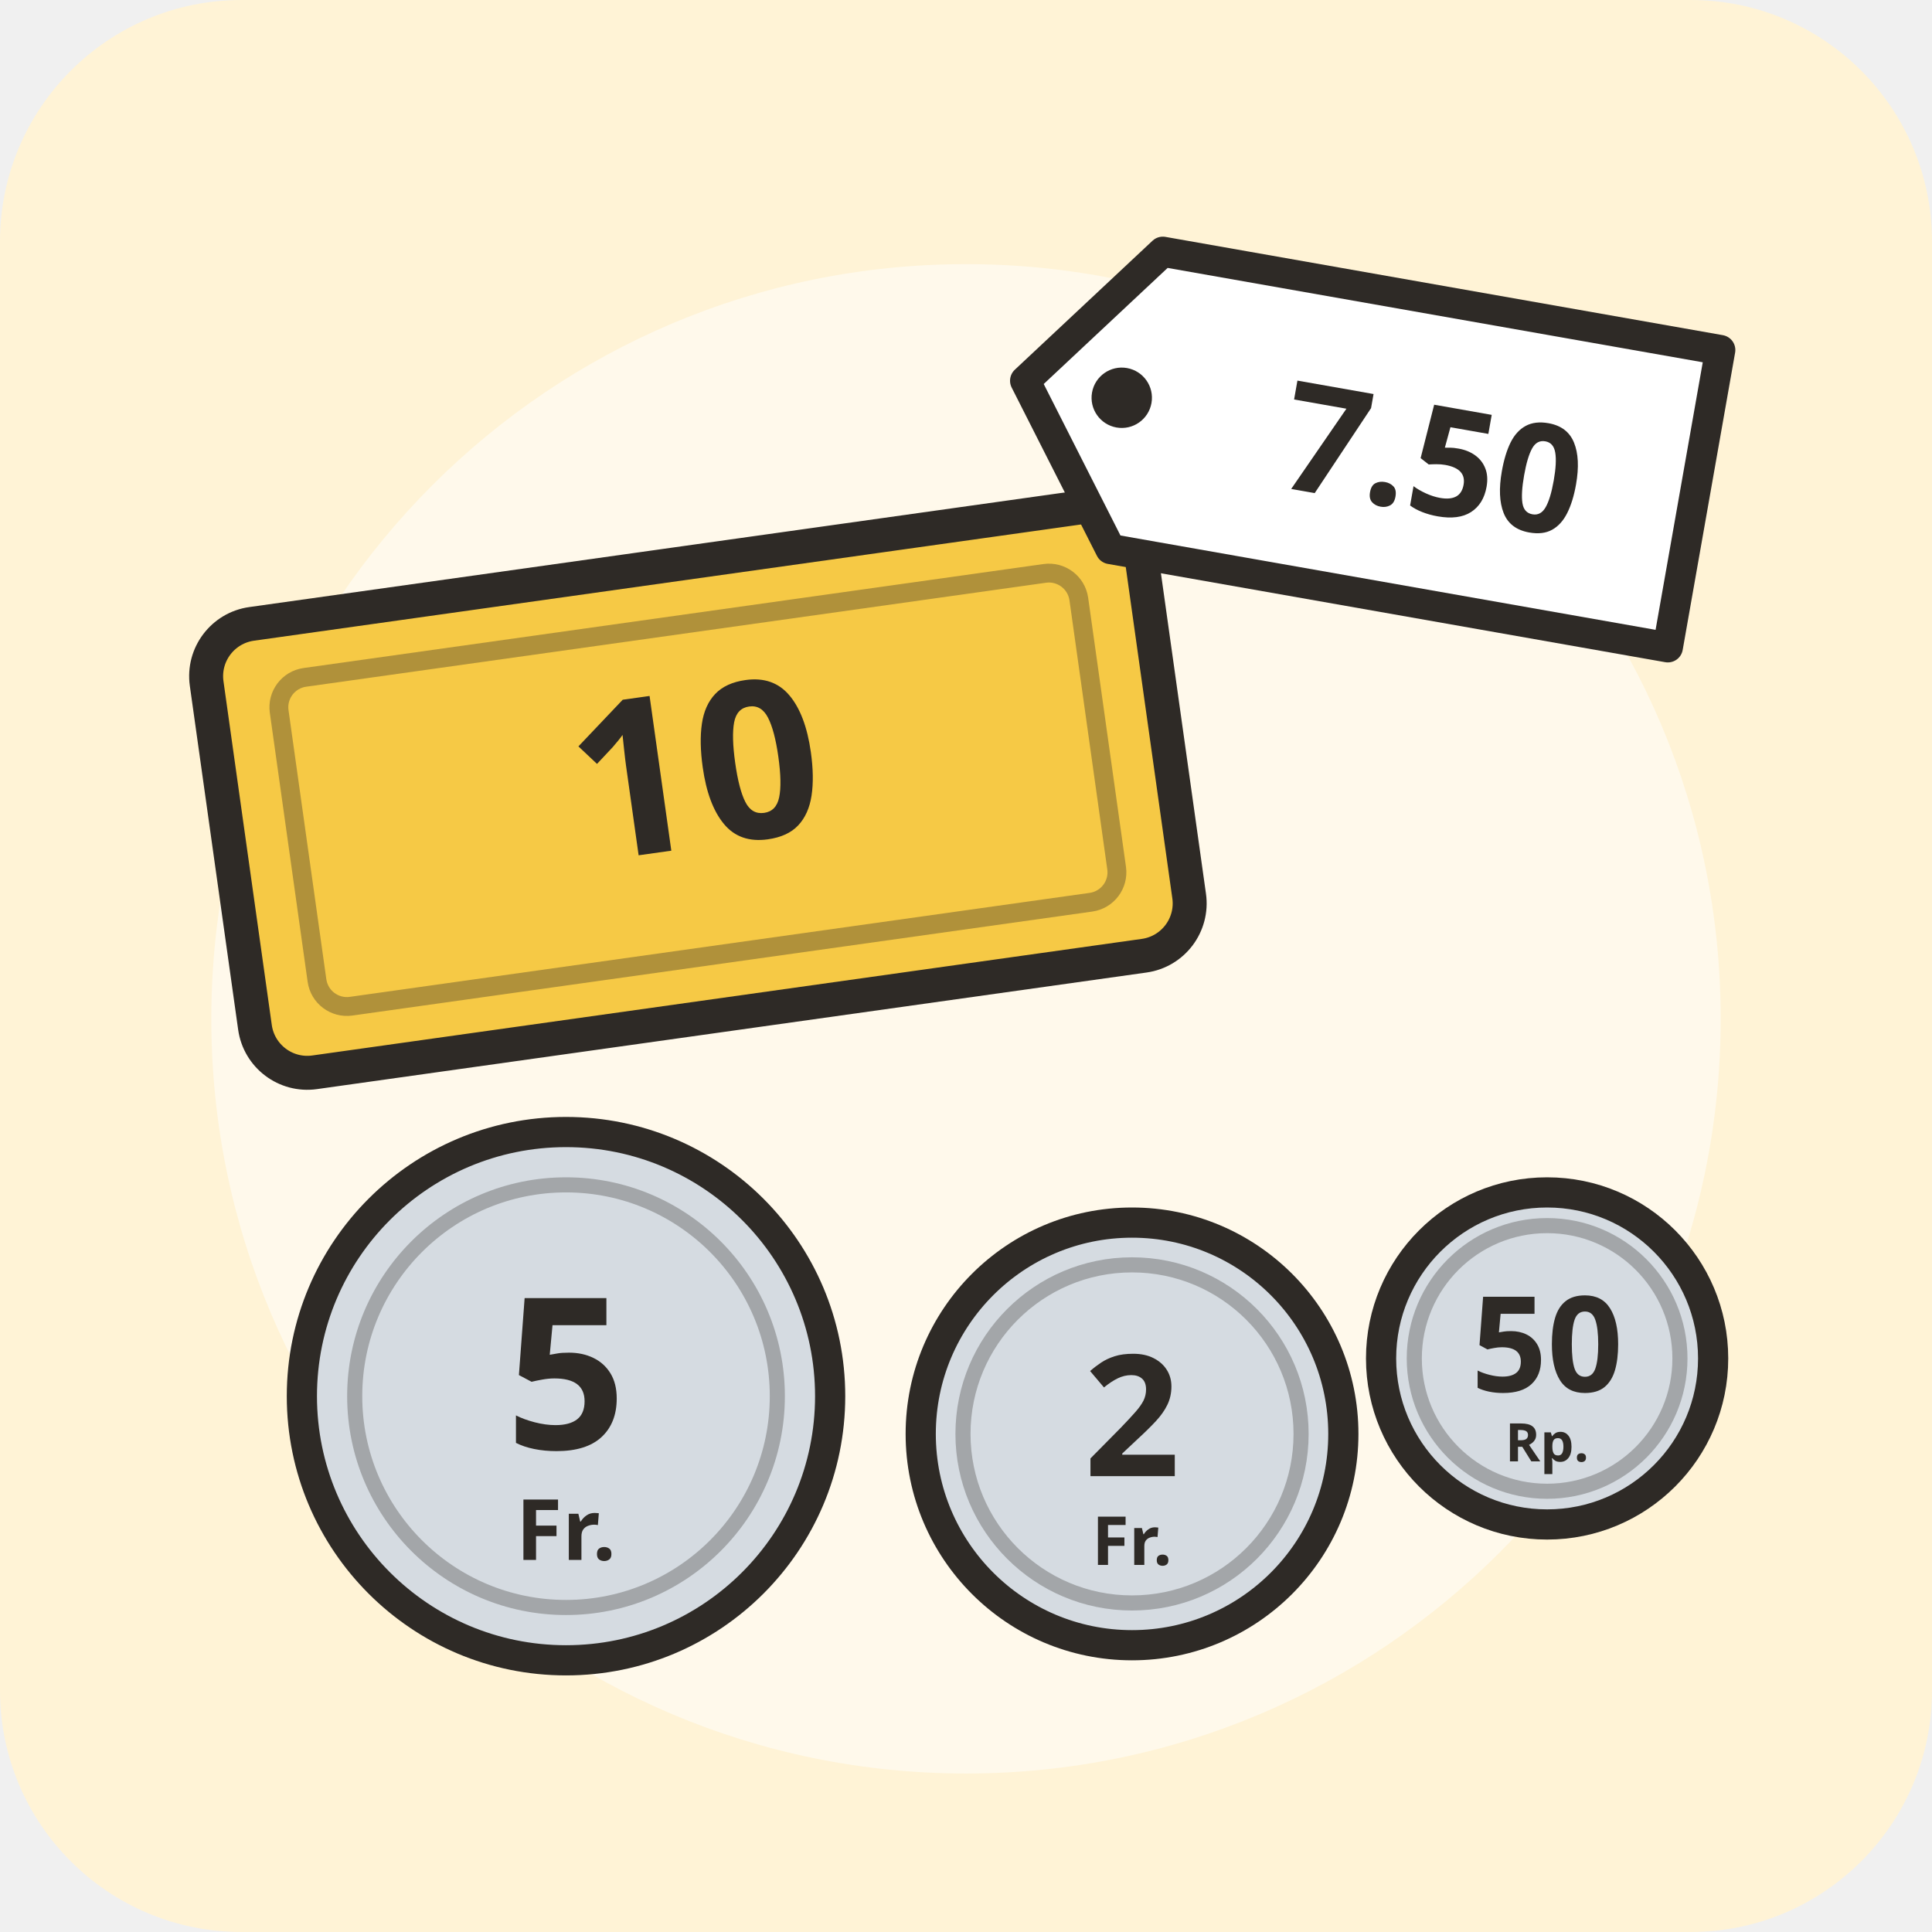
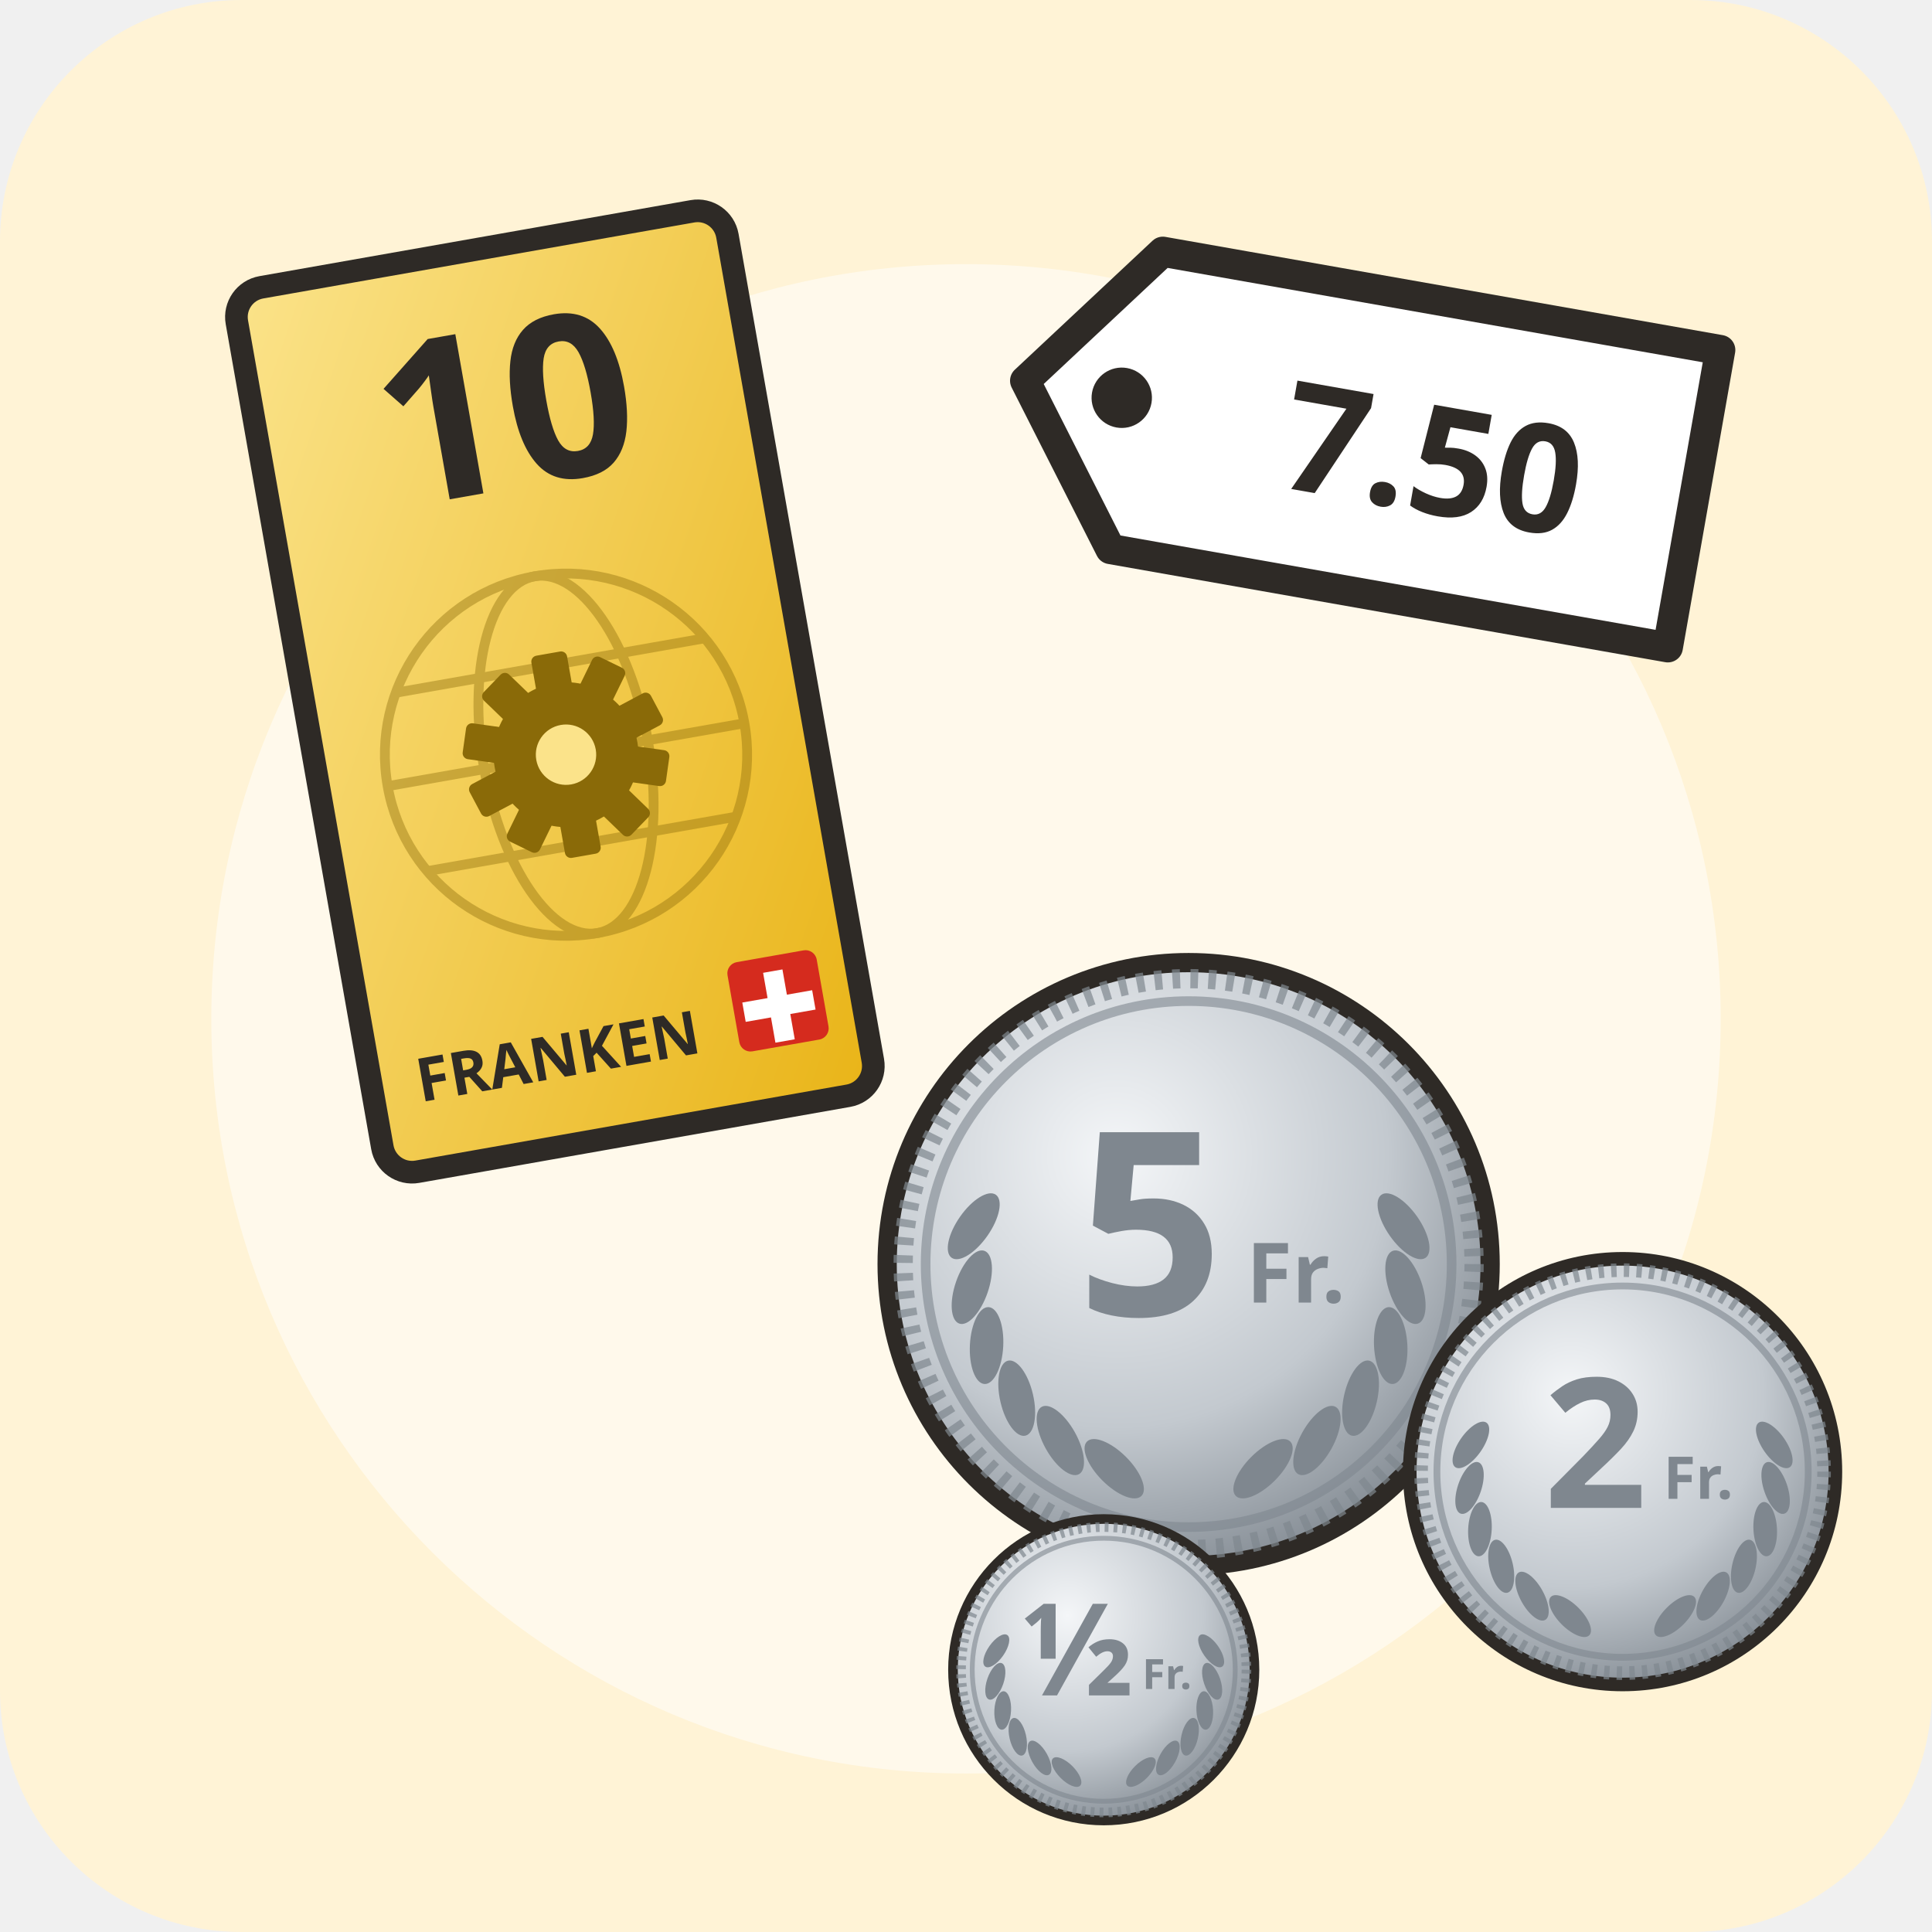
<svg xmlns="http://www.w3.org/2000/svg" viewBox="0 0 512 512">
  <rect width="512" height="512" rx="64" fill="#FFF3D6" />
  <circle cx="256" cy="270" r="200" fill="#FFFFFF" fill-opacity="0.5" />
-   <g transform="rotate(-8 180 210)">
-     <rect x="60" y="150" width="250" height="120" rx="14" fill="#F6C945" stroke="#2E2A26" stroke-width="9" />
-     <rect x="78" y="166" width="214" height="88" rx="8" fill="none" stroke="#2E2A26" stroke-opacity="0.35" stroke-width="5" />
-     <text x="185" y="225" text-anchor="middle" font-size="58" font-family="'Atkinson Hyperlegible', system-ui, sans-serif" font-weight="700" fill="#2E2A26">10</text>
+   <g transform="rotate(-10 150 200)">
+     <svg x="80" y="60" width="140" height="246" viewBox="0 0 70 123" class="geld-note">
+       <defs>
+         <linearGradient id="n1000" x1="0" y1="0" x2="1" y2="1">
+           <stop offset="0" stop-color="#FBE38A" />
+           <stop offset="1" stop-color="#E9B417" />
+         </linearGradient>
+       </defs>
+       <rect x="2" y="2" width="66" height="119" rx="4" fill="url(#n1000)" stroke="#2E2A26" stroke-width="3" />
+       <g fill="none" stroke="#8A6A08" stroke-width="1.3" opacity="0.4">
+         <circle cx="35" cy="70" r="24" />
+         <ellipse cx="35" cy="70" rx="11" ry="24" />
+         <line x1="11" y1="70" x2="59" y2="70" />
+         <path d="M14 58 H56 M14 82 H56" />
+       </g>
+       <text x="35" y="34" text-anchor="middle" font-size="30" font-family="'Atkinson Hyperlegible', system-ui, sans-serif" font-weight="700" fill="#2E2A26">10</text>
+       <g transform="translate(35 70) scale(0.8)" fill="#8A6A08">
+         <rect x="-3" y="-17" width="6" height="7" rx="1" transform="rotate(0)" />
+         <rect x="-3" y="-17" width="6" height="7" rx="1" transform="rotate(36)" />
+         <rect x="-3" y="-17" width="6" height="7" rx="1" transform="rotate(72)" />
+         <rect x="-3" y="-17" width="6" height="7" rx="1" transform="rotate(108)" />
+         <rect x="-3" y="-17" width="6" height="7" rx="1" transform="rotate(144)" />
+         <rect x="-3" y="-17" width="6" height="7" rx="1" transform="rotate(180)" />
+         <rect x="-3" y="-17" width="6" height="7" rx="1" transform="rotate(216)" />
+         <rect x="-3" y="-17" width="6" height="7" rx="1" transform="rotate(252)" />
+         <rect x="-3" y="-17" width="6" height="7" rx="1" transform="rotate(288)" />
+         <rect x="-3" y="-17" width="6" height="7" rx="1" transform="rotate(324)" />
+         <circle r="12" />
+         <circle r="5" fill="#FBE38A" />
+       </g>
+       <rect x="51" y="101" width="12" height="12" rx="1.5" fill="#D52B1E" />
+       <path d="M55.7 103 h2.6 v3.4 h3.4 v2.6 h-3.4 v3.4 h-2.6 v-3.4 h-3.4 v-2.6 h3.4 z" fill="#FFFFFF" />
+       <text x="8" y="112" font-size="8" font-family="'Atkinson Hyperlegible', system-ui, sans-serif" font-weight="700" fill="#2E2A26">FRANKEN</text>
+     </svg>
  </g>
  <g transform="rotate(10 380 120)">
    <path d="M300 80 h150 v80 h-150 l-30 -40 Z" fill="#FFFFFF" stroke="#2E2A26" stroke-width="8" stroke-linejoin="round" />
    <circle cx="296" cy="120" r="8" fill="#2E2A26" />
    <text x="380" y="136" text-anchor="middle" font-size="40" font-family="'Atkinson Hyperlegible', system-ui, sans-serif" font-weight="700" fill="#2E2A26">7.50</text>
  </g>
-   <circle cx="150" cy="370" r="70" fill="#D5DBE1" stroke="#2E2A26" stroke-width="8" />
-   <circle cx="150" cy="370" r="56.0" fill="none" stroke="#2E2A26" stroke-opacity="0.3" stroke-width="4" />
-   <text x="150" y="384.0" text-anchor="middle" font-size="56.0" font-family="'Atkinson Hyperlegible', system-ui, sans-serif" font-weight="700" fill="#2E2A26">5</text>
-   <text x="150" y="413.4" text-anchor="middle" font-size="22.4" font-family="'Atkinson Hyperlegible', system-ui, sans-serif" font-weight="700" fill="#2E2A26">Fr.</text>
-   <circle cx="300" cy="380" r="56" fill="#D5DBE1" stroke="#2E2A26" stroke-width="8" />
-   <circle cx="300" cy="380" r="44.8" fill="none" stroke="#2E2A26" stroke-opacity="0.3" stroke-width="4" />
-   <text x="300" y="391.2" text-anchor="middle" font-size="44.8" font-family="'Atkinson Hyperlegible', system-ui, sans-serif" font-weight="700" fill="#2E2A26">2</text>
-   <text x="300" y="414.72" text-anchor="middle" font-size="17.92" font-family="'Atkinson Hyperlegible', system-ui, sans-serif" font-weight="700" fill="#2E2A26">Fr.</text>
-   <circle cx="410" cy="360" r="44" fill="#D5DBE1" stroke="#2E2A26" stroke-width="8" />
-   <circle cx="410" cy="360" r="35.2" fill="none" stroke="#2E2A26" stroke-opacity="0.3" stroke-width="4" />
-   <text x="410" y="368.8" text-anchor="middle" font-size="35.2" font-family="'Atkinson Hyperlegible', system-ui, sans-serif" font-weight="700" fill="#2E2A26">50</text>
-   <text x="410" y="387.28" text-anchor="middle" font-size="14.08" font-family="'Atkinson Hyperlegible', system-ui, sans-serif" font-weight="700" fill="#2E2A26">Rp.</text>
+   <svg x="230" y="250" width="170" height="170" viewBox="0 0 100 100" class="geld-muenze">
+     <defs>
+       <radialGradient id="m500" cx="38%" cy="32%" r="75%">
+         <stop offset="0" stop-color="#F4F6F8" />
+         <stop offset="0.6" stop-color="#C3C9CF" />
+         <stop offset="1" stop-color="#7F878F" />
+       </radialGradient>
+     </defs>
+     <circle cx="50" cy="50" r="47" fill="url(#m500)" stroke="#2E2A26" stroke-width="3" />
+     <circle cx="50" cy="50" r="44.5" fill="none" stroke="#7F878F" stroke-width="3" stroke-dasharray="1.2 1.6" opacity="0.7" />
+     <circle cx="50" cy="50" r="41" fill="none" stroke="#7F878F" stroke-width="1.5" opacity="0.6" />
+     <text x="44" y="58" text-anchor="middle" font-size="40" font-family="'Atkinson Hyperlegible', system-ui, sans-serif" font-weight="700" fill="#7F878F">5</text>
+     <text x="59" y="56" text-anchor="start" font-size="13" font-family="'Atkinson Hyperlegible', system-ui, sans-serif" font-weight="700" fill="#7F878F">Fr.</text>
+     <ellipse cx="61.6" cy="81.9" rx="6" ry="2.6" transform="rotate(-45 61.6 81.9)" fill="#7F878F" />
+     <ellipse cx="70" cy="77.5" rx="6" ry="2.6" transform="rotate(-61 70 77.5)" fill="#7F878F" />
+     <ellipse cx="76.8" cy="70.9" rx="6" ry="2.6" transform="rotate(-77 76.8 70.9)" fill="#7F878F" />
+     <ellipse cx="81.5" cy="62.7" rx="6" ry="2.6" transform="rotate(-93 81.5 62.7)" fill="#7F878F" />
+     <ellipse cx="83.8" cy="53.6" rx="6" ry="2.6" transform="rotate(-109 83.8 53.6)" fill="#7F878F" />
+     <ellipse cx="83.5" cy="44.1" rx="6" ry="2.6" transform="rotate(-125 83.5 44.1)" fill="#7F878F" />
+     <ellipse cx="38.4" cy="81.9" rx="6" ry="2.6" transform="rotate(225 38.4 81.9)" fill="#7F878F" />
+     <ellipse cx="30" cy="77.5" rx="6" ry="2.6" transform="rotate(241 30 77.5)" fill="#7F878F" />
+     <ellipse cx="23.2" cy="70.9" rx="6" ry="2.6" transform="rotate(257 23.2 70.9)" fill="#7F878F" />
+     <ellipse cx="18.5" cy="62.7" rx="6" ry="2.6" transform="rotate(273 18.5 62.7)" fill="#7F878F" />
+     <ellipse cx="16.2" cy="53.6" rx="6" ry="2.6" transform="rotate(289 16.2 53.6)" fill="#7F878F" />
+     <ellipse cx="16.5" cy="44.1" rx="6" ry="2.6" transform="rotate(305 16.5 44.1)" fill="#7F878F" />
+   </svg>
+   <svg x="370" y="330" width="120" height="120" viewBox="0 0 100 100" class="geld-muenze">
+     <defs>
+       <radialGradient id="m200" cx="38%" cy="32%" r="75%">
+         <stop offset="0" stop-color="#F4F6F8" />
+         <stop offset="0.6" stop-color="#C3C9CF" />
+         <stop offset="1" stop-color="#7F878F" />
+       </radialGradient>
+     </defs>
+     <circle cx="50" cy="50" r="47" fill="url(#m200)" stroke="#2E2A26" stroke-width="3" />
+     <circle cx="50" cy="50" r="44.5" fill="none" stroke="#7F878F" stroke-width="3" stroke-dasharray="1.2 1.6" opacity="0.7" />
+     <circle cx="50" cy="50" r="41" fill="none" stroke="#7F878F" stroke-width="1.5" opacity="0.6" />
+     <text x="44" y="58" text-anchor="middle" font-size="40" font-family="'Atkinson Hyperlegible', system-ui, sans-serif" font-weight="700" fill="#7F878F">2</text>
+     <text x="59" y="56" text-anchor="start" font-size="13" font-family="'Atkinson Hyperlegible', system-ui, sans-serif" font-weight="700" fill="#7F878F">Fr.</text>
+     <ellipse cx="61.6" cy="81.9" rx="6" ry="2.6" transform="rotate(-45 61.6 81.9)" fill="#7F878F" />
+     <ellipse cx="70" cy="77.5" rx="6" ry="2.6" transform="rotate(-61 70 77.5)" fill="#7F878F" />
+     <ellipse cx="76.8" cy="70.9" rx="6" ry="2.6" transform="rotate(-77 76.8 70.9)" fill="#7F878F" />
+     <ellipse cx="81.5" cy="62.7" rx="6" ry="2.6" transform="rotate(-93 81.5 62.7)" fill="#7F878F" />
+     <ellipse cx="83.8" cy="53.6" rx="6" ry="2.6" transform="rotate(-109 83.8 53.6)" fill="#7F878F" />
+     <ellipse cx="83.5" cy="44.1" rx="6" ry="2.6" transform="rotate(-125 83.5 44.1)" fill="#7F878F" />
+     <ellipse cx="38.4" cy="81.9" rx="6" ry="2.6" transform="rotate(225 38.4 81.9)" fill="#7F878F" />
+     <ellipse cx="30" cy="77.5" rx="6" ry="2.6" transform="rotate(241 30 77.5)" fill="#7F878F" />
+     <ellipse cx="23.2" cy="70.9" rx="6" ry="2.6" transform="rotate(257 23.2 70.9)" fill="#7F878F" />
+     <ellipse cx="18.5" cy="62.7" rx="6" ry="2.6" transform="rotate(273 18.5 62.7)" fill="#7F878F" />
+     <ellipse cx="16.2" cy="53.6" rx="6" ry="2.6" transform="rotate(289 16.2 53.6)" fill="#7F878F" />
+     <ellipse cx="16.5" cy="44.1" rx="6" ry="2.6" transform="rotate(305 16.5 44.1)" fill="#7F878F" />
+   </svg>
+   <svg x="250" y="400" width="85" height="85" viewBox="0 0 100 100" class="geld-muenze">
+     <defs>
+       <radialGradient id="m50" cx="38%" cy="32%" r="75%">
+         <stop offset="0" stop-color="#F4F6F8" />
+         <stop offset="0.6" stop-color="#C3C9CF" />
+         <stop offset="1" stop-color="#7F878F" />
+       </radialGradient>
+     </defs>
+     <circle cx="50" cy="50" r="47" fill="url(#m50)" stroke="#2E2A26" stroke-width="3" />
+     <circle cx="50" cy="50" r="44.5" fill="none" stroke="#7F878F" stroke-width="3" stroke-dasharray="1.2 1.6" opacity="0.7" />
+     <circle cx="50" cy="50" r="41" fill="none" stroke="#7F878F" stroke-width="1.5" opacity="0.6" />
+     <text x="42" y="58" text-anchor="middle" font-size="40" font-family="'Atkinson Hyperlegible', system-ui, sans-serif" font-weight="700" fill="#7F878F">½</text>
+     <text x="62" y="56" text-anchor="start" font-size="13" font-family="'Atkinson Hyperlegible', system-ui, sans-serif" font-weight="700" fill="#7F878F">Fr.</text>
+     <ellipse cx="61.6" cy="81.9" rx="6" ry="2.6" transform="rotate(-45 61.6 81.9)" fill="#7F878F" />
+     <ellipse cx="70" cy="77.5" rx="6" ry="2.6" transform="rotate(-61 70 77.5)" fill="#7F878F" />
+     <ellipse cx="76.8" cy="70.9" rx="6" ry="2.6" transform="rotate(-77 76.8 70.9)" fill="#7F878F" />
+     <ellipse cx="81.5" cy="62.7" rx="6" ry="2.6" transform="rotate(-93 81.5 62.7)" fill="#7F878F" />
+     <ellipse cx="83.8" cy="53.6" rx="6" ry="2.6" transform="rotate(-109 83.8 53.6)" fill="#7F878F" />
+     <ellipse cx="83.5" cy="44.1" rx="6" ry="2.6" transform="rotate(-125 83.5 44.1)" fill="#7F878F" />
+     <ellipse cx="38.4" cy="81.9" rx="6" ry="2.6" transform="rotate(225 38.4 81.9)" fill="#7F878F" />
+     <ellipse cx="30" cy="77.5" rx="6" ry="2.6" transform="rotate(241 30 77.5)" fill="#7F878F" />
+     <ellipse cx="23.2" cy="70.9" rx="6" ry="2.6" transform="rotate(257 23.2 70.9)" fill="#7F878F" />
+     <ellipse cx="18.5" cy="62.7" rx="6" ry="2.6" transform="rotate(273 18.5 62.7)" fill="#7F878F" />
+     <ellipse cx="16.2" cy="53.6" rx="6" ry="2.6" transform="rotate(289 16.2 53.6)" fill="#7F878F" />
+     <ellipse cx="16.5" cy="44.1" rx="6" ry="2.6" transform="rotate(305 16.5 44.1)" fill="#7F878F" />
+   </svg>
</svg>
